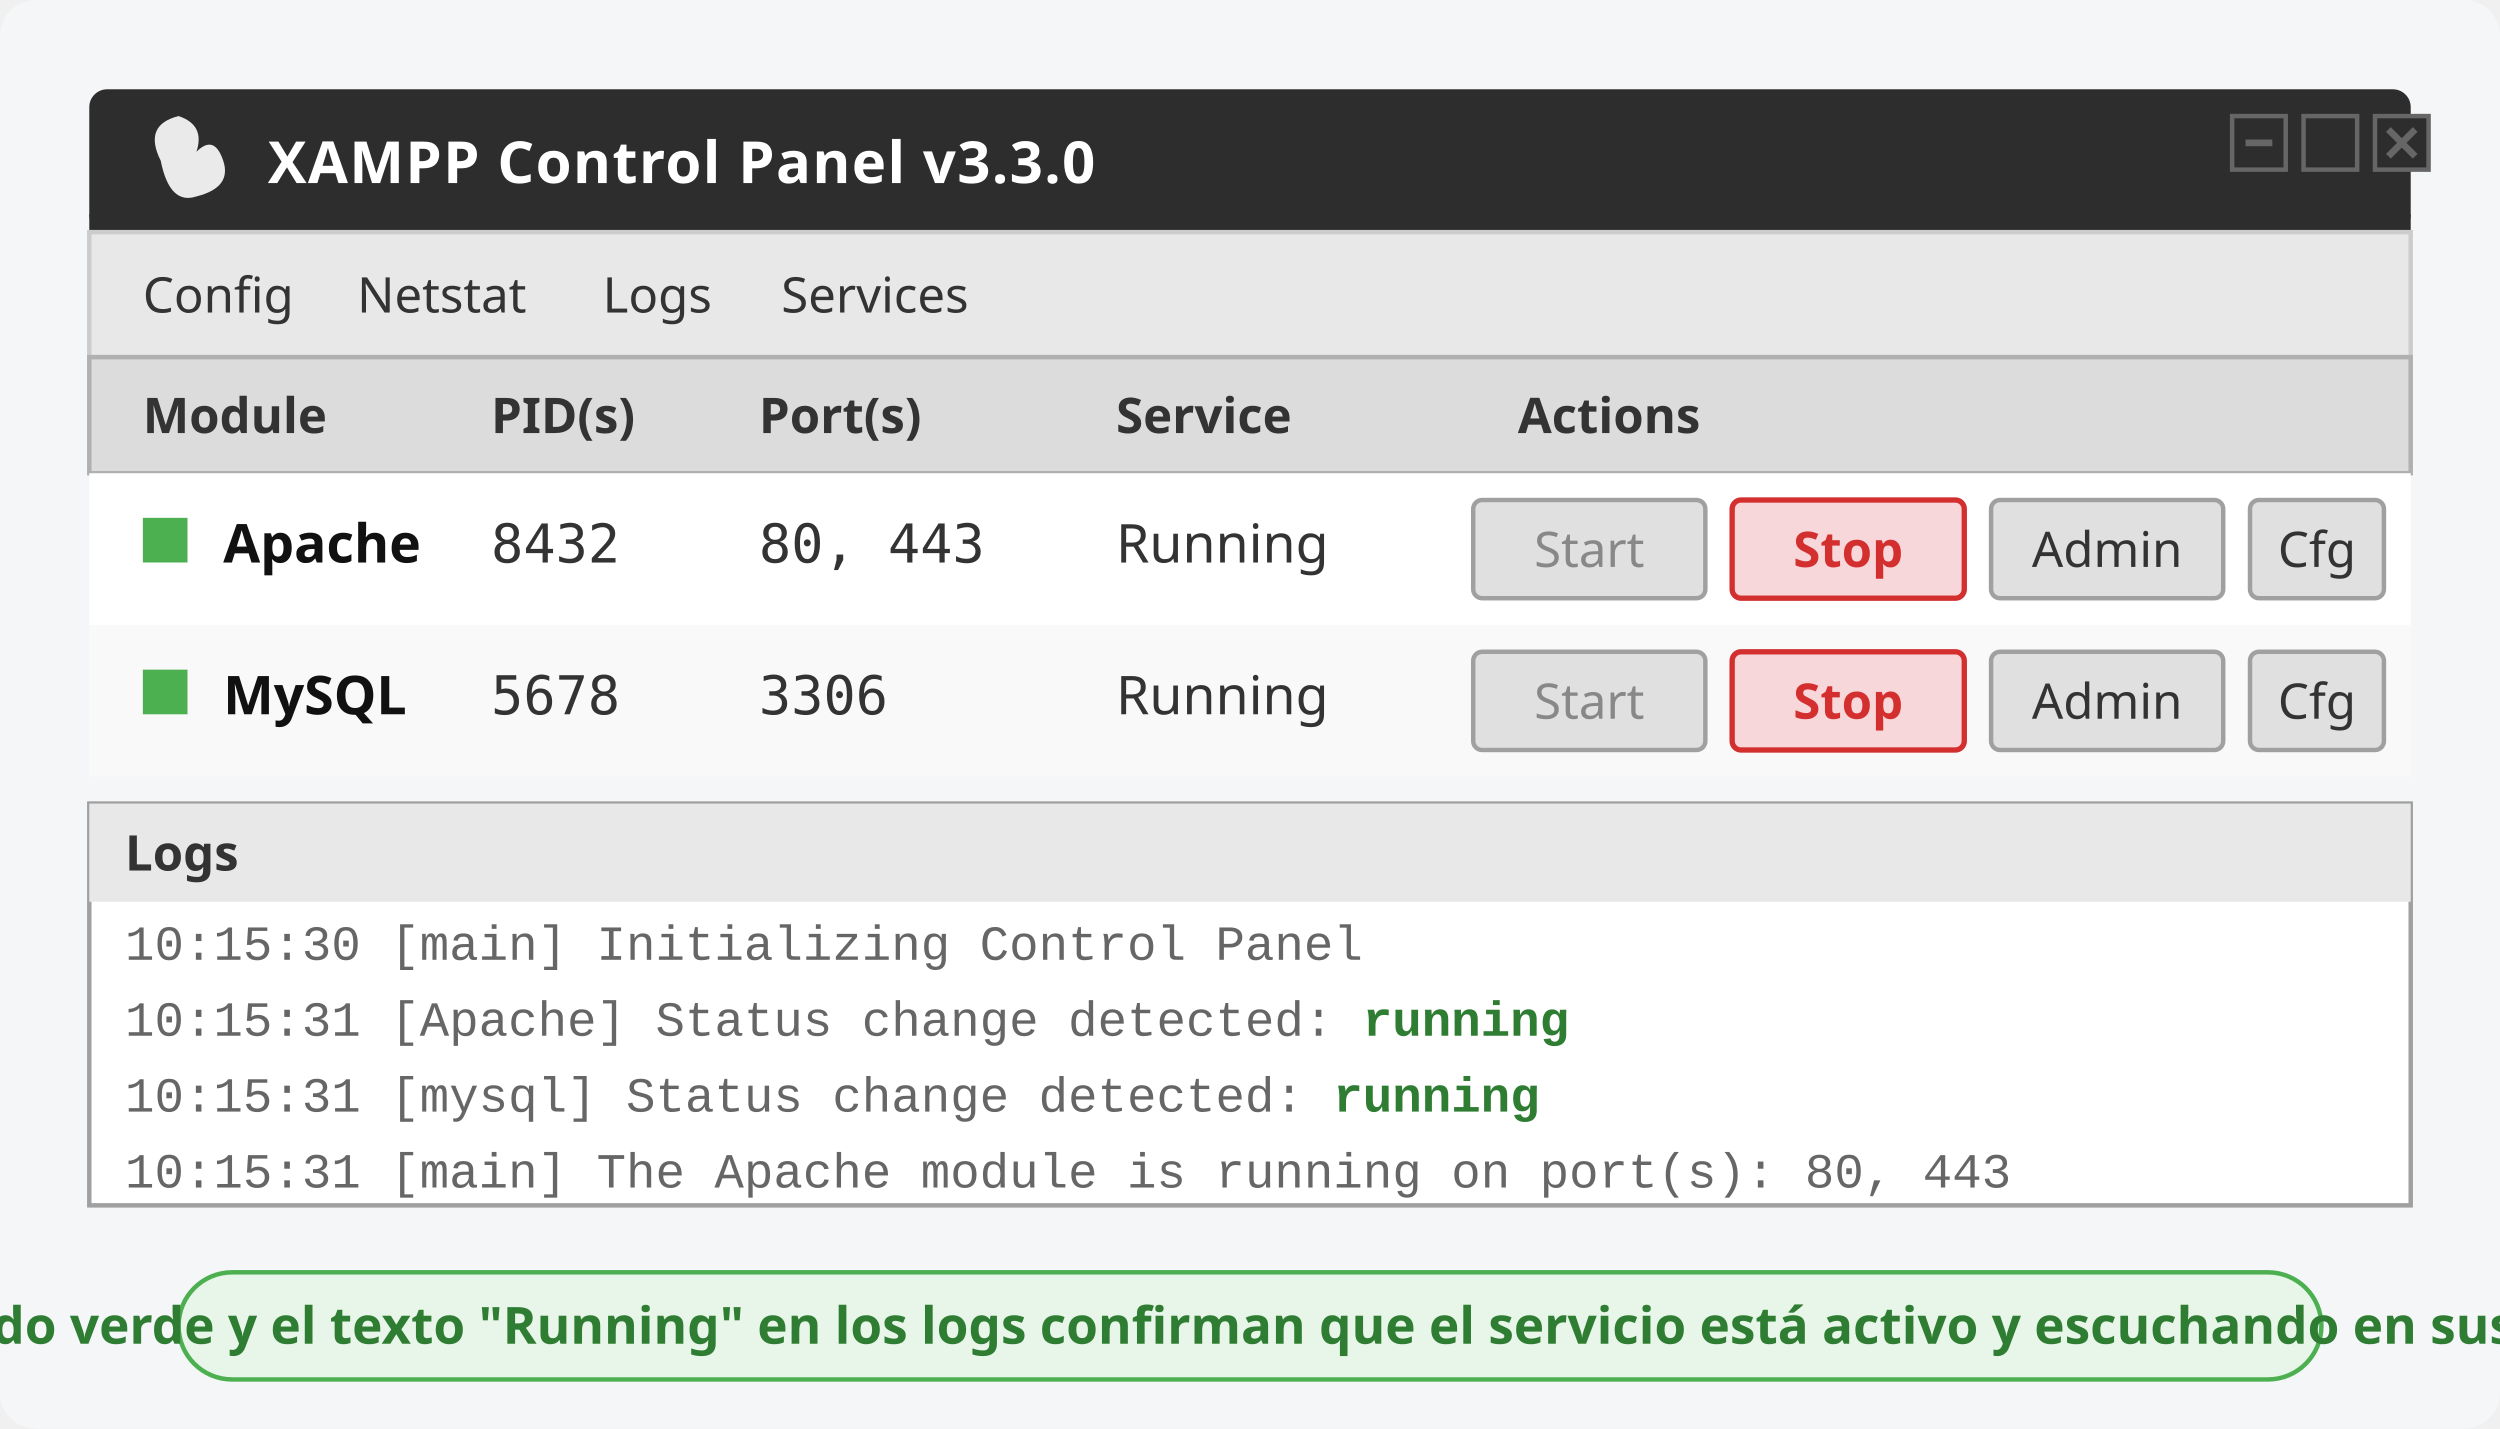
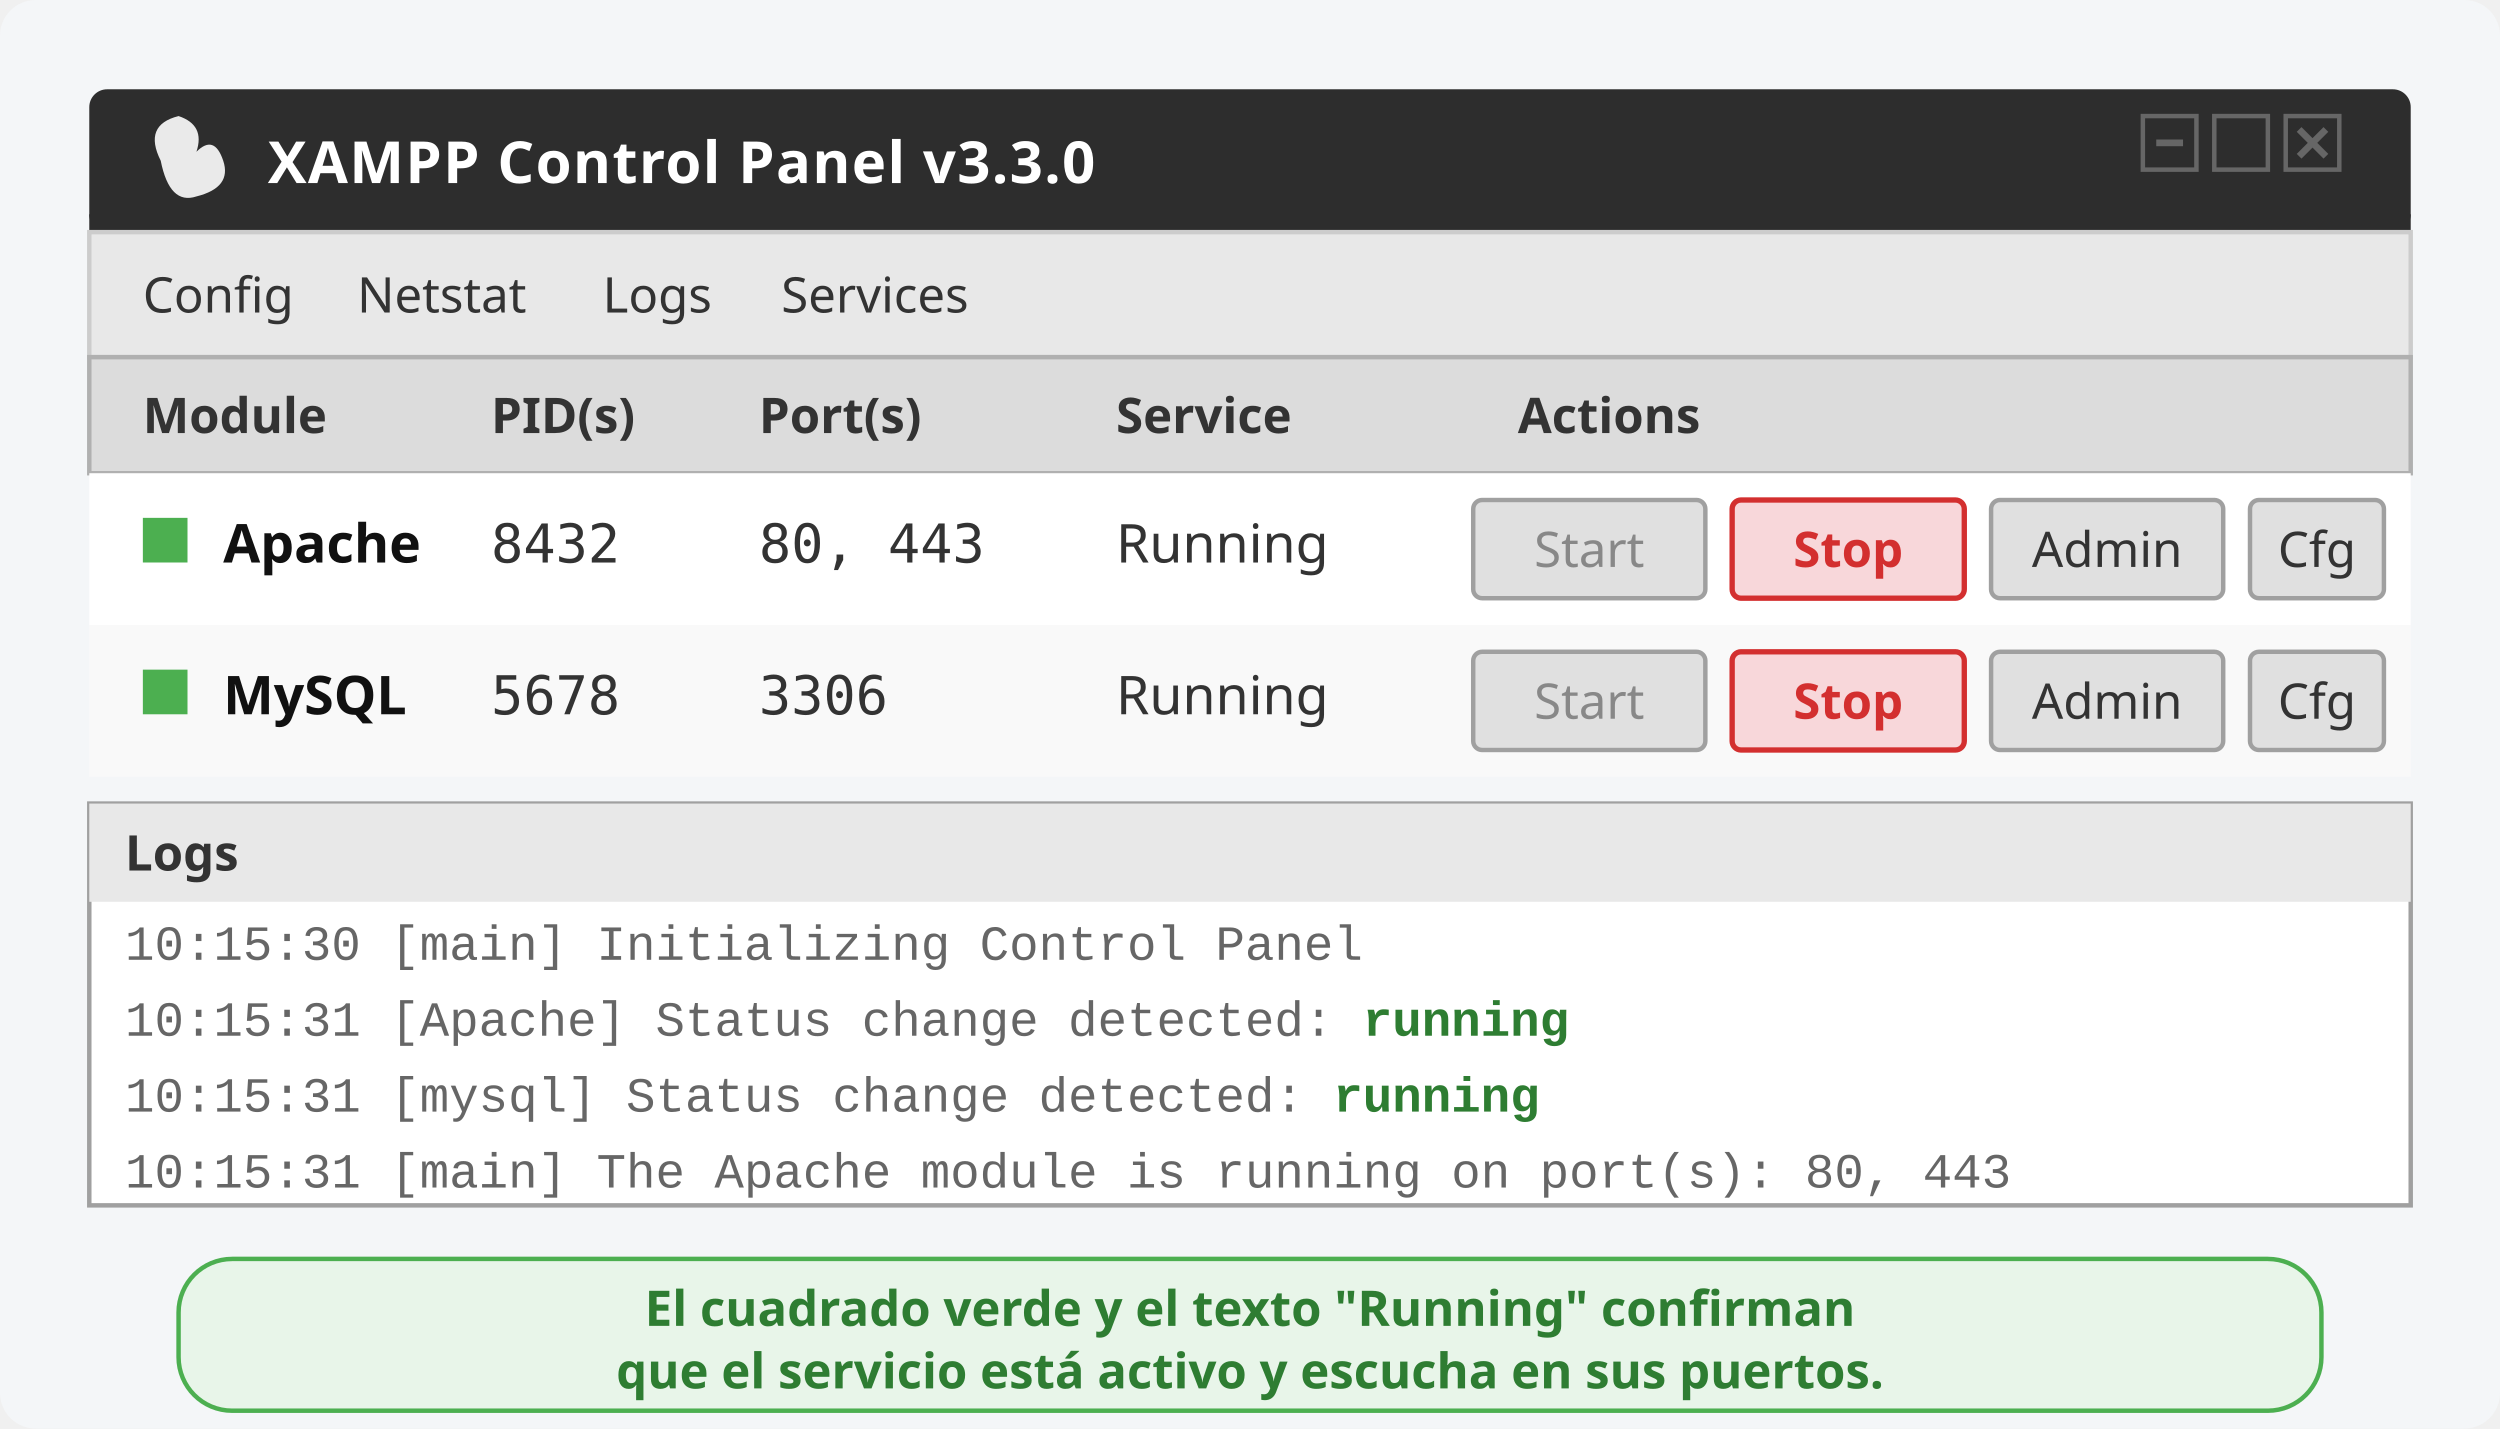
- <svg xmlns="http://www.w3.org/2000/svg" viewBox="0 0 560 320" role="img" aria-labelledby="xm-t xm-d">
+ <svg xmlns="http://www.w3.org/2000/svg" viewBox="0 0 560 320" width="560" height="320" role="img" aria-labelledby="xm-t xm-d">
  <rect width="560" height="320" rx="8" fill="#f4f6f8" />
  <g font-family="Segoe UI, system-ui, sans-serif">
    <rect x="20" y="20" width="520" height="32" fill="#2d2d2d" rx="4" />
    <rect x="20" y="48" width="520" height="4" fill="#2d2d2d" />
    <path d="M36 36 Q 32 28, 40 26 Q 46 28, 44 34 Q 48 30, 50 36 Q 52 42, 44 44 Q 38 46, 36 36 Z" fill="#ffffff" opacity="0.9" />
    <text x="60" y="41" font-size="13" font-weight="600" fill="#ffffff" letter-spacing="0.3">XAMPP Control Panel v3.3.0</text>
-     <rect x="500" y="26" width="12" height="12" fill="#2d2d2d" stroke="#666666" stroke-width="1" />
-     <line x1="503" y1="32" x2="509" y2="32" stroke="#666666" stroke-width="1.5" />
-     <rect x="516" y="26" width="12" height="12" fill="#2d2d2d" stroke="#666666" stroke-width="1" />
-     <rect x="532" y="26" width="12" height="12" fill="#2d2d2d" stroke="#666666" stroke-width="1" />
-     <path d="M535 29 L541 35 M541 29 L535 35" stroke="#666666" stroke-width="1.5" />
+     <rect x="480" y="26" width="12" height="12" fill="#2d2d2d" stroke="#666666" stroke-width="1" />
+     <line x1="483" y1="32" x2="489" y2="32" stroke="#666666" stroke-width="1.5" />
+     <rect x="496" y="26" width="12" height="12" fill="#2d2d2d" stroke="#666666" stroke-width="1" />
+     <rect x="512" y="26" width="12" height="12" fill="#2d2d2d" stroke="#666666" stroke-width="1" />
+     <path d="M515 29 L521 35 M521 29 L515 35" stroke="#666666" stroke-width="1.5" />
    <rect x="20" y="52" width="520" height="28" fill="#e8e8e8" stroke="#cccccc" stroke-width="1" />
    <text x="32" y="70" font-size="11" fill="#333333">Config</text>
    <text x="80" y="70" font-size="11" fill="#333333">Netstat</text>
    <text x="135" y="70" font-size="11" fill="#333333">Logs</text>
    <text x="175" y="70" font-size="11" fill="#333333">Services</text>
    <rect x="20" y="80" width="520" height="26" fill="#dcdcdc" stroke="#b0b0b0" stroke-width="1" />
    <text x="32" y="97" font-size="11" font-weight="700" fill="#333333">Module</text>
    <text x="110" y="97" font-size="11" font-weight="700" fill="#333333">PID(s)</text>
    <text x="170" y="97" font-size="11" font-weight="700" fill="#333333">Port(s)</text>
    <text x="250" y="97" font-size="11" font-weight="700" fill="#333333">Service</text>
    <text x="340" y="97" font-size="11" font-weight="700" fill="#333333">Actions</text>
    <rect x="20" y="106" width="520" height="34" fill="#ffffff" />
    <rect x="32" y="116" width="10" height="10" fill="#4caf50" />
    <text x="50" y="126" font-size="12" font-weight="600" fill="#111111">Apache</text>
    <text x="110" y="126" font-size="12" fill="#333333" font-family="Consolas, monospace">8432</text>
    <text x="170" y="126" font-size="12" fill="#333333" font-family="Consolas, monospace">80, 443</text>
    <text x="250" y="126" font-size="12" fill="#333333">Running</text>
    <rect x="330" y="112" width="52" height="22" rx="2" fill="#e0e0e0" stroke="#a0a0a0" />
    <text x="356" y="127" font-size="11" fill="#888888" text-anchor="middle">Start</text>
    <rect x="388" y="112" width="52" height="22" rx="2" fill="#f8d7da" stroke="#d32f2f" stroke-width="1.2" />
    <text x="414" y="127" font-size="11" font-weight="700" fill="#d32f2f" text-anchor="middle">Stop</text>
    <rect x="446" y="112" width="52" height="22" rx="2" fill="#e0e0e0" stroke="#a0a0a0" />
    <text x="472" y="127" font-size="11" fill="#333333" text-anchor="middle">Admin</text>
    <rect x="504" y="112" width="30" height="22" rx="2" fill="#e0e0e0" stroke="#a0a0a0" />
    <text x="519" y="127" font-size="11" fill="#333333" text-anchor="middle">Cfg</text>
    <rect x="20" y="140" width="520" height="34" fill="#f9f9f9" />
    <rect x="32" y="150" width="10" height="10" fill="#4caf50" />
    <text x="50" y="160" font-size="12" font-weight="600" fill="#111111">MySQL</text>
    <text x="110" y="160" font-size="12" fill="#333333" font-family="Consolas, monospace">5678</text>
    <text x="170" y="160" font-size="12" fill="#333333" font-family="Consolas, monospace">3306</text>
    <text x="250" y="160" font-size="12" fill="#333333">Running</text>
    <rect x="330" y="146" width="52" height="22" rx="2" fill="#e0e0e0" stroke="#a0a0a0" />
    <text x="356" y="161" font-size="11" fill="#888888" text-anchor="middle">Start</text>
    <rect x="388" y="146" width="52" height="22" rx="2" fill="#f8d7da" stroke="#d32f2f" stroke-width="1.2" />
    <text x="414" y="161" font-size="11" font-weight="700" fill="#d32f2f" text-anchor="middle">Stop</text>
    <rect x="446" y="146" width="52" height="22" rx="2" fill="#e0e0e0" stroke="#a0a0a0" />
    <text x="472" y="161" font-size="11" fill="#333333" text-anchor="middle">Admin</text>
    <rect x="504" y="146" width="30" height="22" rx="2" fill="#e0e0e0" stroke="#a0a0a0" />
    <text x="519" y="161" font-size="11" fill="#333333" text-anchor="middle">Cfg</text>
    <rect x="20" y="180" width="520" height="90" fill="#ffffff" stroke="#a0a0a0" stroke-width="1" />
    <rect x="20" y="180" width="520" height="22" fill="#e8e8e8" stroke-bottom="#a0a0a0" stroke-width="1" />
    <text x="28" y="195" font-size="11" font-weight="600" fill="#333333">Logs</text>
    <g font-family="Consolas, 'Courier New', monospace" font-size="11">
      <text x="28" y="215" fill="#666666">10:15:30 [main] Initializing Control Panel</text>
      <text x="28" y="232" fill="#666666">10:15:31 [Apache] Status change detected: <tspan fill="#2e7d32" font-weight="700">running</tspan>
      </text>
      <text x="28" y="249" fill="#666666">10:15:31 [mysql] Status change detected: <tspan fill="#2e7d32" font-weight="700">running</tspan>
      </text>
      <text x="28" y="266" fill="#666666">10:15:31 [main] The Apache module is running on port(s): 80, 443</text>
    </g>
-     <rect x="40" y="285" width="480" height="24" rx="12" fill="#e8f5e9" stroke="#4caf50" stroke-width="1" />
-     <text x="280" y="301" font-size="11.5" font-weight="600" fill="#2e7d32" text-anchor="middle">
-       El cuadrado verde y el texto "Running" en los logs confirman que el servicio está activo y escuchando en sus puertos.
+     <rect x="40" y="282" width="480" height="34" rx="12" fill="#e8f5e9" stroke="#4caf50" stroke-width="1" />
+     <text x="280" y="297" font-size="11" font-weight="600" fill="#2e7d32" text-anchor="middle">
+       El cuadrado verde y el texto "Running" confirman
+     </text>
+     <text x="280" y="311" font-size="11" font-weight="600" fill="#2e7d32" text-anchor="middle">
+       que el servicio está activo y escucha en sus puertos.
    </text>
  </g>
</svg>
